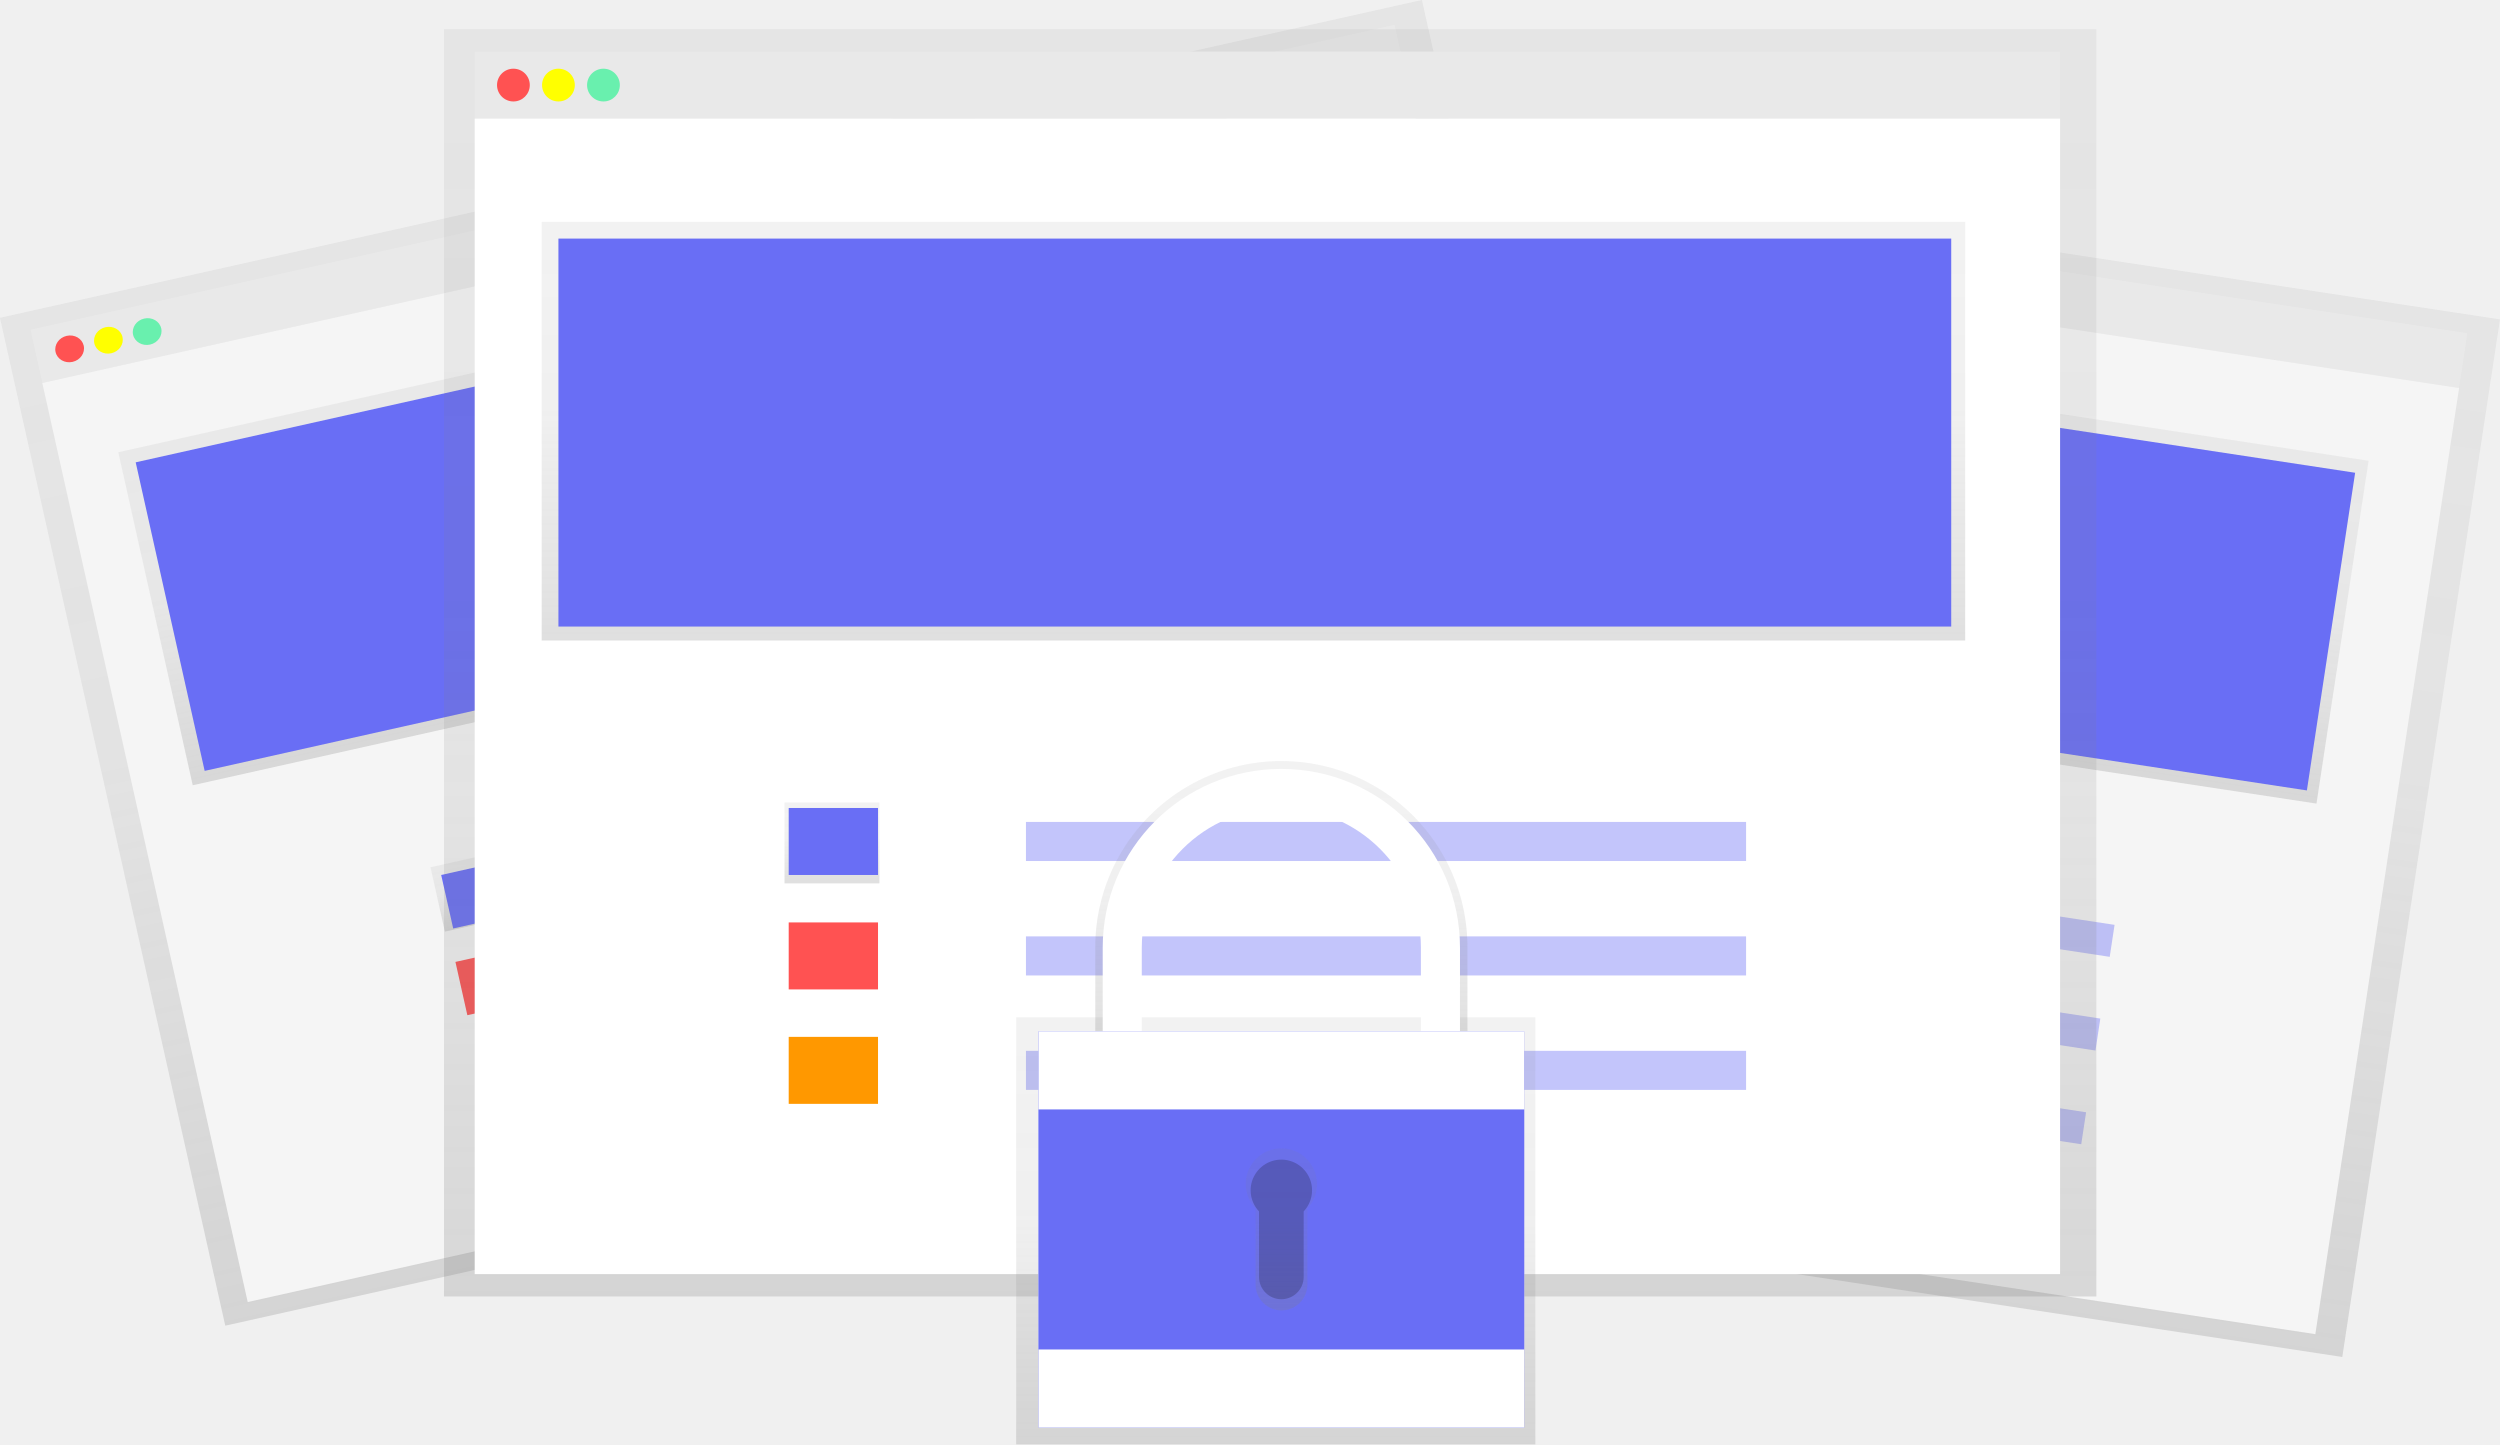
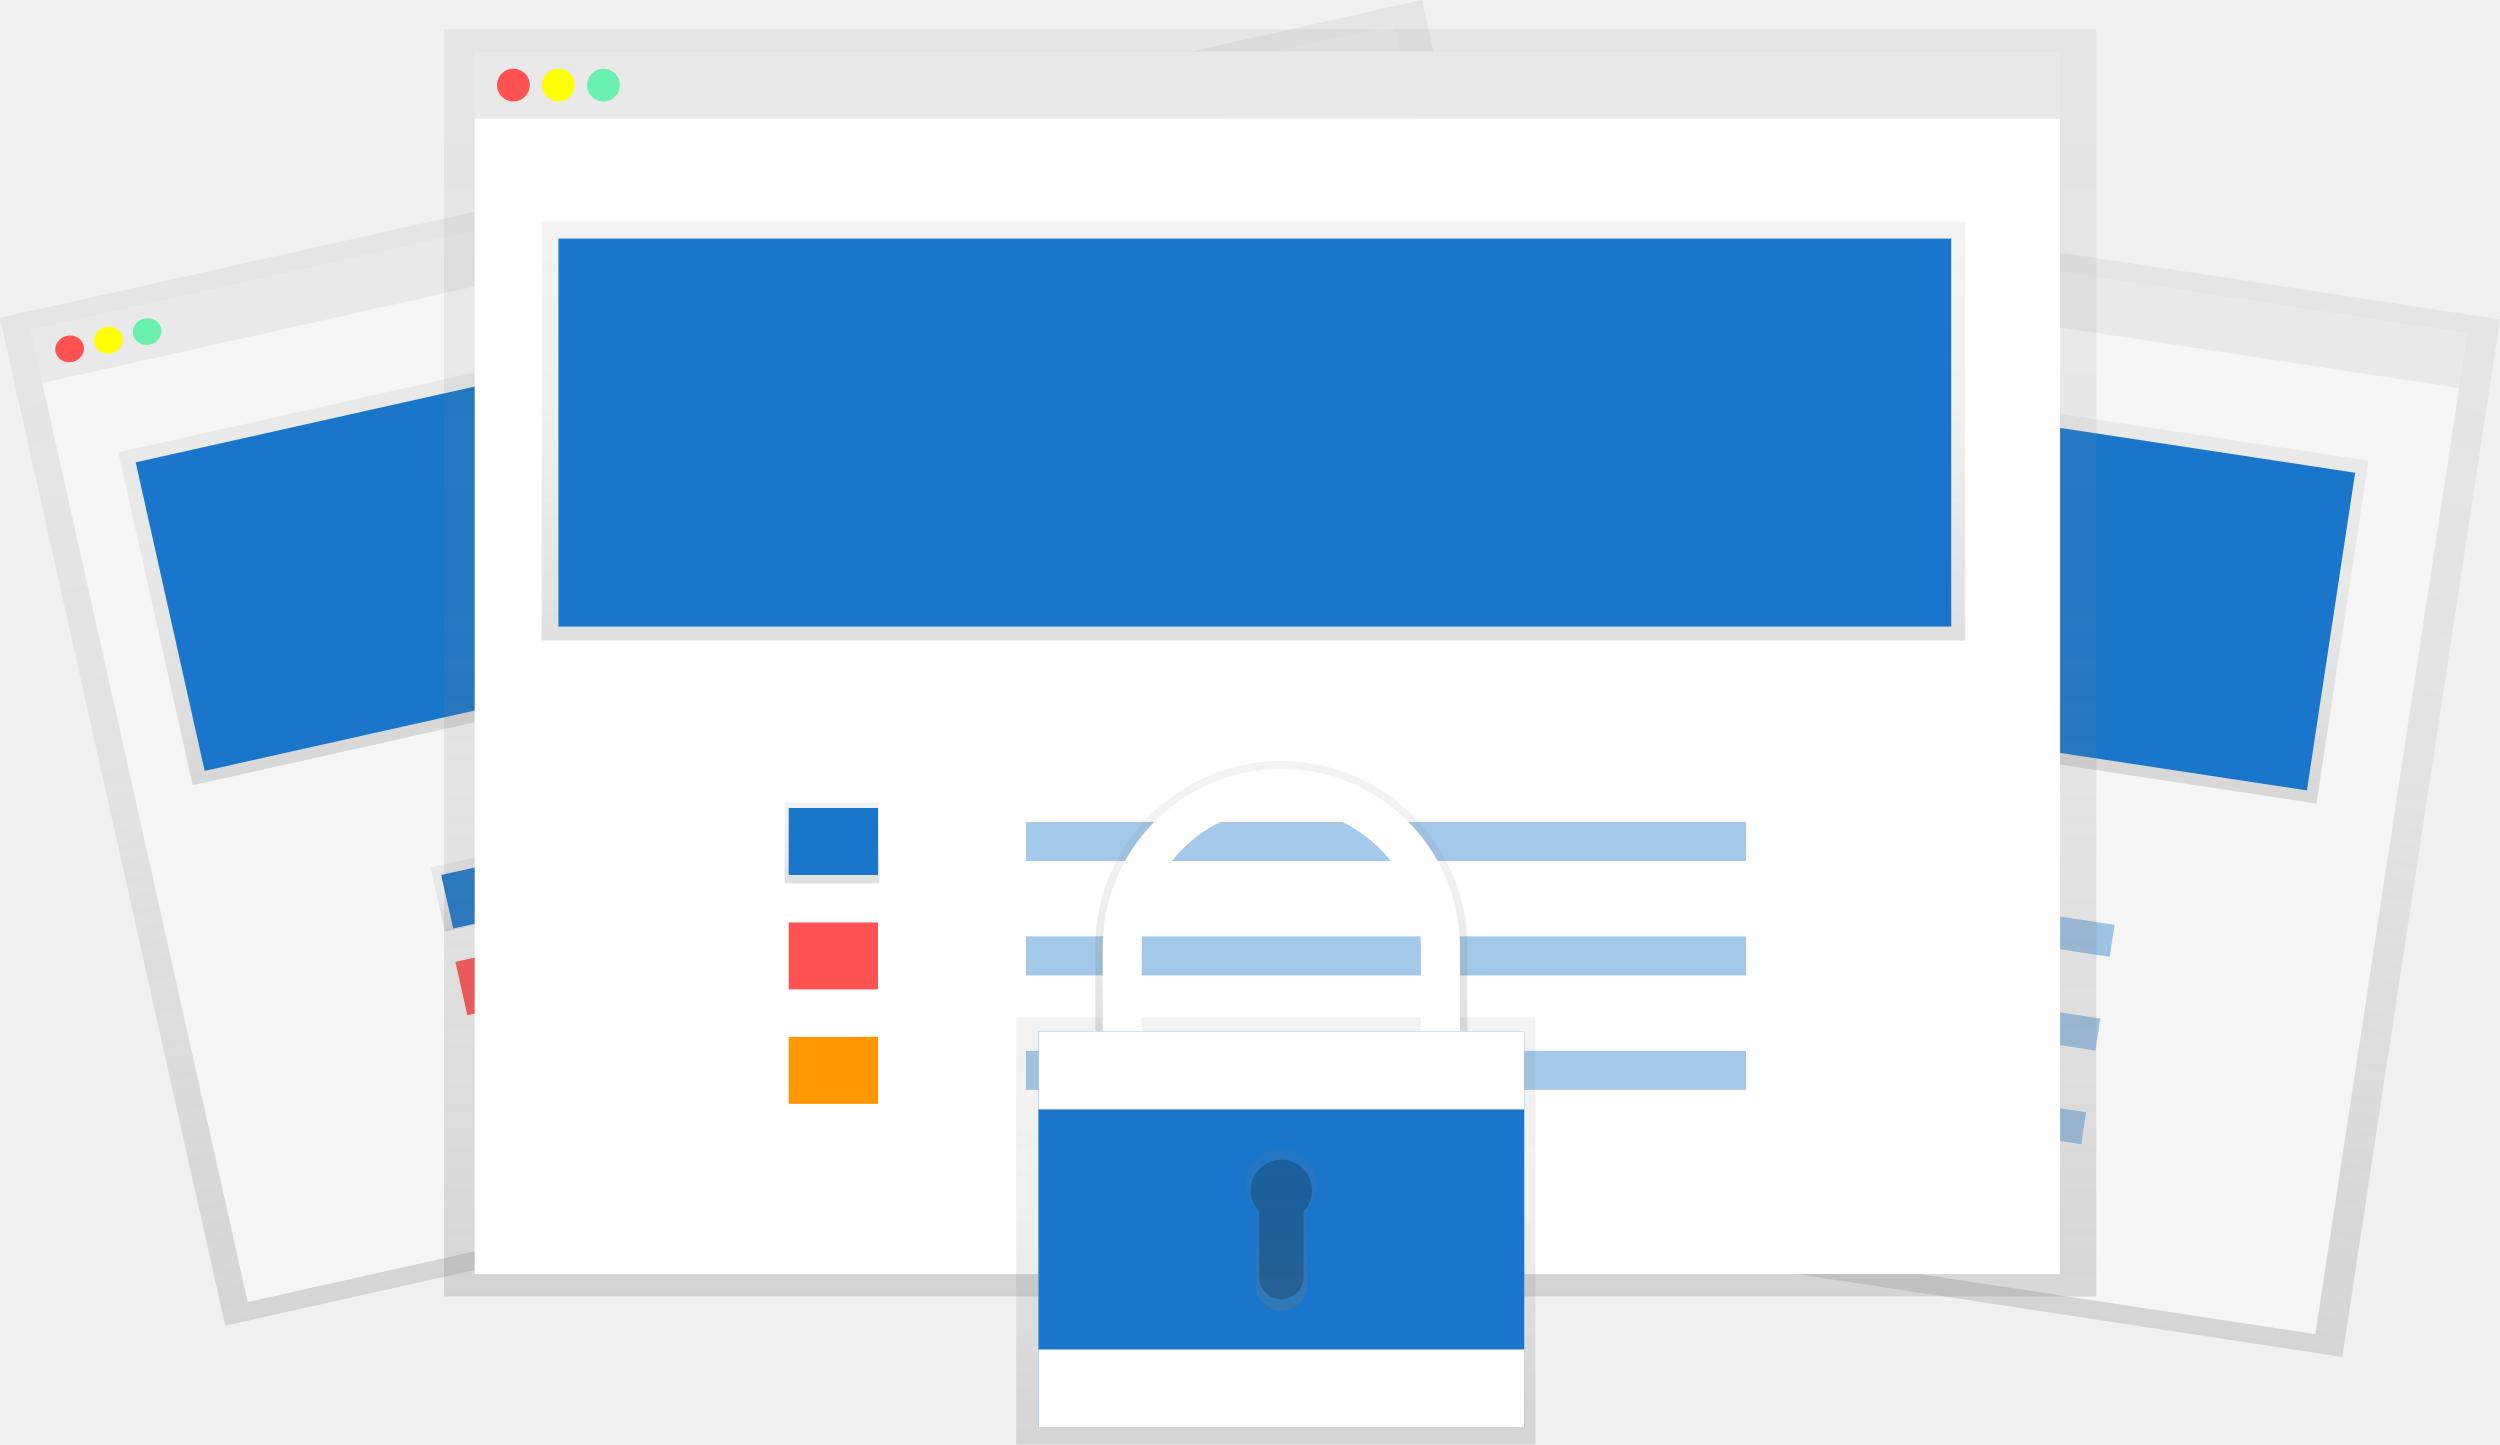
<svg xmlns="http://www.w3.org/2000/svg" xmlns:xlink="http://www.w3.org/1999/xlink" id="ffa0e257-4b46-4632-a8d6-93195cbf254d" data-name="Layer 1" width="895.68" height="517.48" viewBox="0 0 895.68 517.48">
  <defs>
    <linearGradient id="74471b12-b6be-488b-b2aa-2815e91483d9" x1="790.94" y1="640.76" x2="790.94" y2="264.76" gradientTransform="translate(1229.99 -336.2) rotate(90)" gradientUnits="userSpaceOnUse">
      <stop offset="0" stop-color="gray" stop-opacity="0.25" />
      <stop offset="0.54" stop-color="gray" stop-opacity="0.12" />
      <stop offset="1" stop-color="gray" stop-opacity="0.1" />
    </linearGradient>
    <linearGradient id="f5c756da-9879-448e-9194-9478f83d355f" x1="785.97" y1="446.14" x2="785.97" y2="321.91" gradientTransform="translate(1166.67 -399.94) rotate(90)" xlink:href="#74471b12-b6be-488b-b2aa-2815e91483d9" />
    <linearGradient id="5c9be04e-db0f-4829-87c1-2cfa193e30b8" x1="660.92" y1="518.19" x2="660.92" y2="494.17" gradientTransform="translate(1146.84 -172.9) rotate(90)" xlink:href="#74471b12-b6be-488b-b2aa-2815e91483d9" />
    <linearGradient id="b92f3a53-b4d2-4abd-916c-aeb632188996" x1="433.66" y1="605.23" x2="433.66" y2="235.23" gradientTransform="translate(13.58 8.51)" xlink:href="#74471b12-b6be-488b-b2aa-2815e91483d9" />
    <linearGradient id="44577794-7f8e-40ae-89fc-019e5bfac17e" x1="428.36" y1="413.71" x2="428.36" y2="291.46" gradientTransform="translate(-1.05 11.3)" xlink:href="#74471b12-b6be-488b-b2aa-2815e91483d9" />
    <linearGradient id="666bb7d3-84d0-4835-ad07-c313c2384f21" x1="295.22" y1="484.61" x2="295.22" y2="460.98" gradientTransform="translate(28.38 37.45)" xlink:href="#74471b12-b6be-488b-b2aa-2815e91483d9" />
    <linearGradient id="59939605-05af-4a9a-9980-f700897f3f8b" x1="455.07" y1="464.48" x2="455.07" y2="10.48" gradientTransform="matrix(1, 0, 0, 1, 0, 0)" xlink:href="#74471b12-b6be-488b-b2aa-2815e91483d9" />
    <linearGradient id="6c0ba2ee-2d81-48f4-b4cf-f21b525fcc13" x1="449.07" y1="229.48" x2="449.07" y2="79.48" gradientTransform="matrix(1, 0, 0, 1, 0, 0)" xlink:href="#74471b12-b6be-488b-b2aa-2815e91483d9" />
    <linearGradient id="45b0c09d-2995-447e-8cb2-7f6b59b5e20c" x1="298.07" y1="316.48" x2="298.07" y2="287.48" gradientTransform="matrix(1, 0, 0, 1, 0, 0)" xlink:href="#74471b12-b6be-488b-b2aa-2815e91483d9" />
    <linearGradient id="e5b0a96a-81f6-4370-afe3-5a7d6a35b55e" x1="457.07" y1="517.48" x2="457.07" y2="364.48" gradientTransform="matrix(1, 0, 0, 1, 0, 0)" xlink:href="#74471b12-b6be-488b-b2aa-2815e91483d9" />
    <linearGradient id="a1850e5a-cf77-4889-926a-0125112ab273" x1="611.23" y1="564.74" x2="611.23" y2="464.74" gradientTransform="matrix(1, 0, 0, 1, 0, 0)" xlink:href="#74471b12-b6be-488b-b2aa-2815e91483d9" />
    <linearGradient id="66998849-614e-4d8a-b9ff-f14bbc588ed8" x1="611.23" y1="660.74" x2="611.23" y2="602.74" gradientTransform="matrix(1, 0, 0, 1, 0, 0)" xlink:href="#74471b12-b6be-488b-b2aa-2815e91483d9" />
  </defs>
  <rect x="792.23" y="49.92" width="19.88" height="470.41" transform="translate(247.6 844.09) rotate(-81.36)" fill="#f5f5f5" />
  <rect x="589.23" y="209.59" width="376" height="490.29" transform="translate(58.72 963.57) rotate(-81.36)" fill="url(#74471b12-b6be-488b-b2aa-2815e91483d9)" />
  <rect x="603.48" y="229.23" width="342.87" height="470.41" transform="translate(47.16 969.52) rotate(-81.36)" fill="#f5f5f5" />
  <circle cx="580.99" cy="251.51" r="4.86" transform="translate(92.88 596.86) rotate(-81.36)" fill="#ff5252" />
  <circle cx="594.2" cy="253.52" r="4.86" transform="translate(102.12 611.62) rotate(-81.36)" fill="#ff0" />
  <circle cx="607.41" cy="255.53" r="4.86" transform="translate(111.36 626.39) rotate(-81.36)" fill="#69f0ae" />
  <rect x="720.53" y="174.84" width="124.23" height="422.38" transform="translate(131.25 910.54) rotate(-81.36)" fill="url(#f5c756da-9879-448e-9194-9478f83d355f)" />
-   <rect x="576.36" y="328.95" width="413.27" height="115.12" transform="translate(-85.2 -304.51) rotate(8.64)" fill="#696ef5" />
+   <rect x="576.36" y="328.95" width="413.27" height="115.12" transform="translate(-85.2 -304.51) rotate(8.64)" fill="#1976ca" />
  <rect x="628.65" y="473.94" width="24.02" height="28.16" transform="translate(-90.24 856.82) rotate(-81.36)" fill="url(#5c9be04e-db0f-4829-87c1-2cfa193e30b8)" />
-   <rect x="627.88" y="477.73" width="26.5" height="19.88" transform="translate(-71.61 -282.05) rotate(8.64)" fill="#696ef5" />
+   <rect x="627.88" y="477.73" width="26.5" height="19.88" transform="translate(-71.61 -282.05) rotate(8.64)" fill="#1976ca" />
  <rect x="622.77" y="511.3" width="26.5" height="19.88" transform="translate(-66.63 -280.9) rotate(8.64)" fill="#ff5252" />
  <rect x="617.67" y="544.87" width="26.5" height="19.88" transform="translate(-61.64 -279.75) rotate(8.64)" fill="#ff9800" />
-   <rect x="696.41" y="506.51" width="213.67" height="11.59" transform="translate(-66.07 -306.13) rotate(8.64)" fill="#696ef5" opacity="0.4" />
-   <rect x="691.31" y="540.08" width="213.67" height="11.59" transform="translate(-61.09 -304.98) rotate(8.64)" fill="#696ef5" opacity="0.4" />
-   <rect x="686.21" y="573.65" width="213.67" height="11.59" transform="translate(-56.1 -303.83) rotate(8.64)" fill="#696ef5" opacity="0.4" />
+   <rect x="696.41" y="506.51" width="213.67" height="11.59" transform="translate(-66.07 -306.13) rotate(8.64)" fill="#1976ca" opacity="0.4" />
+   <rect x="691.31" y="540.08" width="213.67" height="11.59" transform="translate(-61.09 -304.98) rotate(8.64)" fill="#1976ca" opacity="0.4" />
+   <rect x="686.21" y="573.65" width="213.67" height="11.59" transform="translate(-56.1 -303.83) rotate(8.64)" fill="#1976ca" opacity="0.4" />
  <rect x="159.15" y="254.51" width="500.84" height="19.56" transform="translate(-199.95 -95.55) rotate(-12.6)" fill="#f5f5f5" />
  <rect x="186.23" y="243.74" width="522" height="370" transform="translate(-234.92 -83.38) rotate(-12.6)" fill="url(#b92f3a53-b4d2-4abd-916c-aeb632188996)" />
  <rect x="198.08" y="269.78" width="500.84" height="337.4" transform="translate(-237.01 -82.86) rotate(-12.6)" fill="#f5f5f5" />
  <ellipse cx="177.11" cy="316.25" rx="5.17" ry="4.78" transform="translate(-216.88 -145.01) rotate(-12.6)" fill="#ff5252" />
  <ellipse cx="191" cy="313.15" rx="5.17" ry="4.78" transform="translate(-215.87 -142.05) rotate(-12.6)" fill="#ff0" />
  <ellipse cx="204.88" cy="310.05" rx="5.17" ry="4.78" transform="translate(-214.86 -139.1) rotate(-12.6)" fill="#69f0ae" />
  <rect x="202.46" y="302.76" width="449.7" height="122.25" transform="translate(-221.25 -89.28) rotate(-12.6)" fill="url(#44577794-7f8e-40ae-89fc-019e5bfac17e)" />
-   <rect x="207.83" y="307.54" width="440" height="113.28" transform="translate(-221.3 -89.16) rotate(-12.6)" fill="#696ef5" />
+   <rect x="207.83" y="307.54" width="440" height="113.28" transform="translate(-221.3 -89.16) rotate(-12.6)" fill="#1976ca" />
  <rect x="308.61" y="498.42" width="29.98" height="23.63" transform="translate(-255.67 -108.38) rotate(-12.6)" fill="url(#666bb7d3-84d0-4835-ad07-c313c2384f21)" />
-   <rect x="309.83" y="499.96" width="28.22" height="19.56" transform="matrix(0.98, -0.22, 0.22, 0.98, -255.56, -108.32)" fill="#696ef5" />
+   <rect x="309.83" y="499.96" width="28.22" height="19.56" transform="matrix(0.98, -0.22, 0.22, 0.98, -255.56, -108.32)" fill="#1976ca" />
  <rect x="317.12" y="532.57" width="28.22" height="19.56" transform="translate(-262.49 -105.94) rotate(-12.6)" fill="#ff5252" />
  <rect x="324.41" y="565.18" width="28.22" height="19.56" transform="matrix(0.98, -0.22, 0.22, 0.98, -269.43, -103.57)" fill="#ff9800" />
-   <rect x="380.57" y="465.95" width="227.49" height="11.41" transform="translate(-243.14 -72.07) rotate(-12.6)" fill="#696ef5" opacity="0.4" />
-   <rect x="387.86" y="498.56" width="227.49" height="11.41" transform="translate(-250.08 -69.69) rotate(-12.6)" fill="#696ef5" opacity="0.4" />
-   <rect x="395.15" y="531.17" width="227.49" height="11.41" transform="translate(-257.02 -67.32) rotate(-12.6)" fill="#696ef5" opacity="0.4" />
+   <rect x="380.57" y="465.95" width="227.49" height="11.41" transform="translate(-243.14 -72.07) rotate(-12.6)" fill="#1976ca" opacity="0.4" />
+   <rect x="387.86" y="498.56" width="227.49" height="11.41" transform="translate(-250.08 -69.69) rotate(-12.6)" fill="#1976ca" opacity="0.4" />
+   <rect x="395.15" y="531.17" width="227.49" height="11.41" transform="translate(-257.02 -67.32) rotate(-12.6)" fill="#1976ca" opacity="0.4" />
  <rect x="170.07" y="18.48" width="568" height="24" fill="#f5f5f5" />
  <rect x="159.07" y="10.48" width="592" height="454" fill="url(#59939605-05af-4a9a-9980-f700897f3f8b)" />
  <rect x="170.07" y="42.48" width="568" height="414" fill="#fff" />
  <circle cx="183.94" cy="30.48" r="5.87" fill="#ff5252" />
  <circle cx="200.07" cy="30.48" r="5.87" fill="#ff0" />
  <circle cx="216.2" cy="30.48" r="5.87" fill="#69f0ae" />
  <rect x="194.07" y="79.48" width="510" height="150" fill="url(#6c0ba2ee-2d81-48f4-b4cf-f21b525fcc13)" />
-   <rect x="200.07" y="85.48" width="499" height="139" fill="#696ef5" />
+   <rect x="200.07" y="85.48" width="499" height="139" fill="#1976ca" />
  <rect x="281.07" y="287.48" width="34" height="29" fill="url(#45b0c09d-2995-447e-8cb2-7f6b59b5e20c)" />
-   <rect x="282.57" y="289.48" width="32" height="24" fill="#696ef5" />
+   <rect x="282.57" y="289.48" width="32" height="24" fill="#1976ca" />
  <rect x="282.57" y="330.48" width="32" height="24" fill="#ff5252" />
  <rect x="282.57" y="371.48" width="32" height="24" fill="#ff9800" />
-   <rect x="367.57" y="294.48" width="258" height="14" fill="#696ef5" opacity="0.4" />
-   <rect x="367.57" y="335.48" width="258" height="14" fill="#696ef5" opacity="0.4" />
-   <rect x="367.57" y="376.48" width="258" height="14" fill="#696ef5" opacity="0.4" />
+   <rect x="367.57" y="294.48" width="258" height="14" fill="#1976ca" opacity="0.4" />
+   <rect x="367.57" y="335.48" width="258" height="14" fill="#1976ca" opacity="0.4" />
+   <rect x="367.57" y="376.48" width="258" height="14" fill="#1976ca" opacity="0.4" />
  <rect x="364.07" y="364.48" width="186" height="153" fill="url(#e5b0a96a-81f6-4370-afe3-5a7d6a35b55e)" />
  <path d="M559.15,531.41a52.08,52.08,0,0,1,104.17,0v33.33H677.9V531.41a66.67,66.67,0,1,0-133.33,0v33.33h14.58Z" transform="translate(-152.16 -191.26)" fill="url(#a1850e5a-cf77-4889-926a-0125112ab273)" />
  <path d="M561.23,530.74a50,50,0,0,1,100,0v32h14v-32a64,64,0,0,0-128,0v32h14Z" transform="translate(-152.16 -191.26)" fill="#fff" />
-   <rect x="372.07" y="369.48" width="174" height="142" fill="#696ef5" />
+   <rect x="372.07" y="369.48" width="174" height="142" fill="#1976ca" />
  <rect x="372.07" y="369.48" width="174" height="142" fill="#fff" />
-   <rect x="372.07" y="397.48" width="174" height="86" fill="#696ef5" />
+   <rect x="372.07" y="397.48" width="174" height="86" fill="#1976ca" />
  <path d="M624,615.5a12.76,12.76,0,1,0-22,8.74v27.22a9.28,9.28,0,0,0,18.56,0V624.24A12.7,12.7,0,0,0,624,615.5Z" transform="translate(-152.16 -191.26)" fill="url(#66998849-614e-4d8a-b9ff-f14bbc588ed8)" />
  <path d="M622.23,617.74a11,11,0,1,0-19,7.53v23.47a8,8,0,1,0,16,0V625.27A11,11,0,0,0,622.23,617.74Z" transform="translate(-152.16 -191.26)" opacity="0.2" />
</svg>
